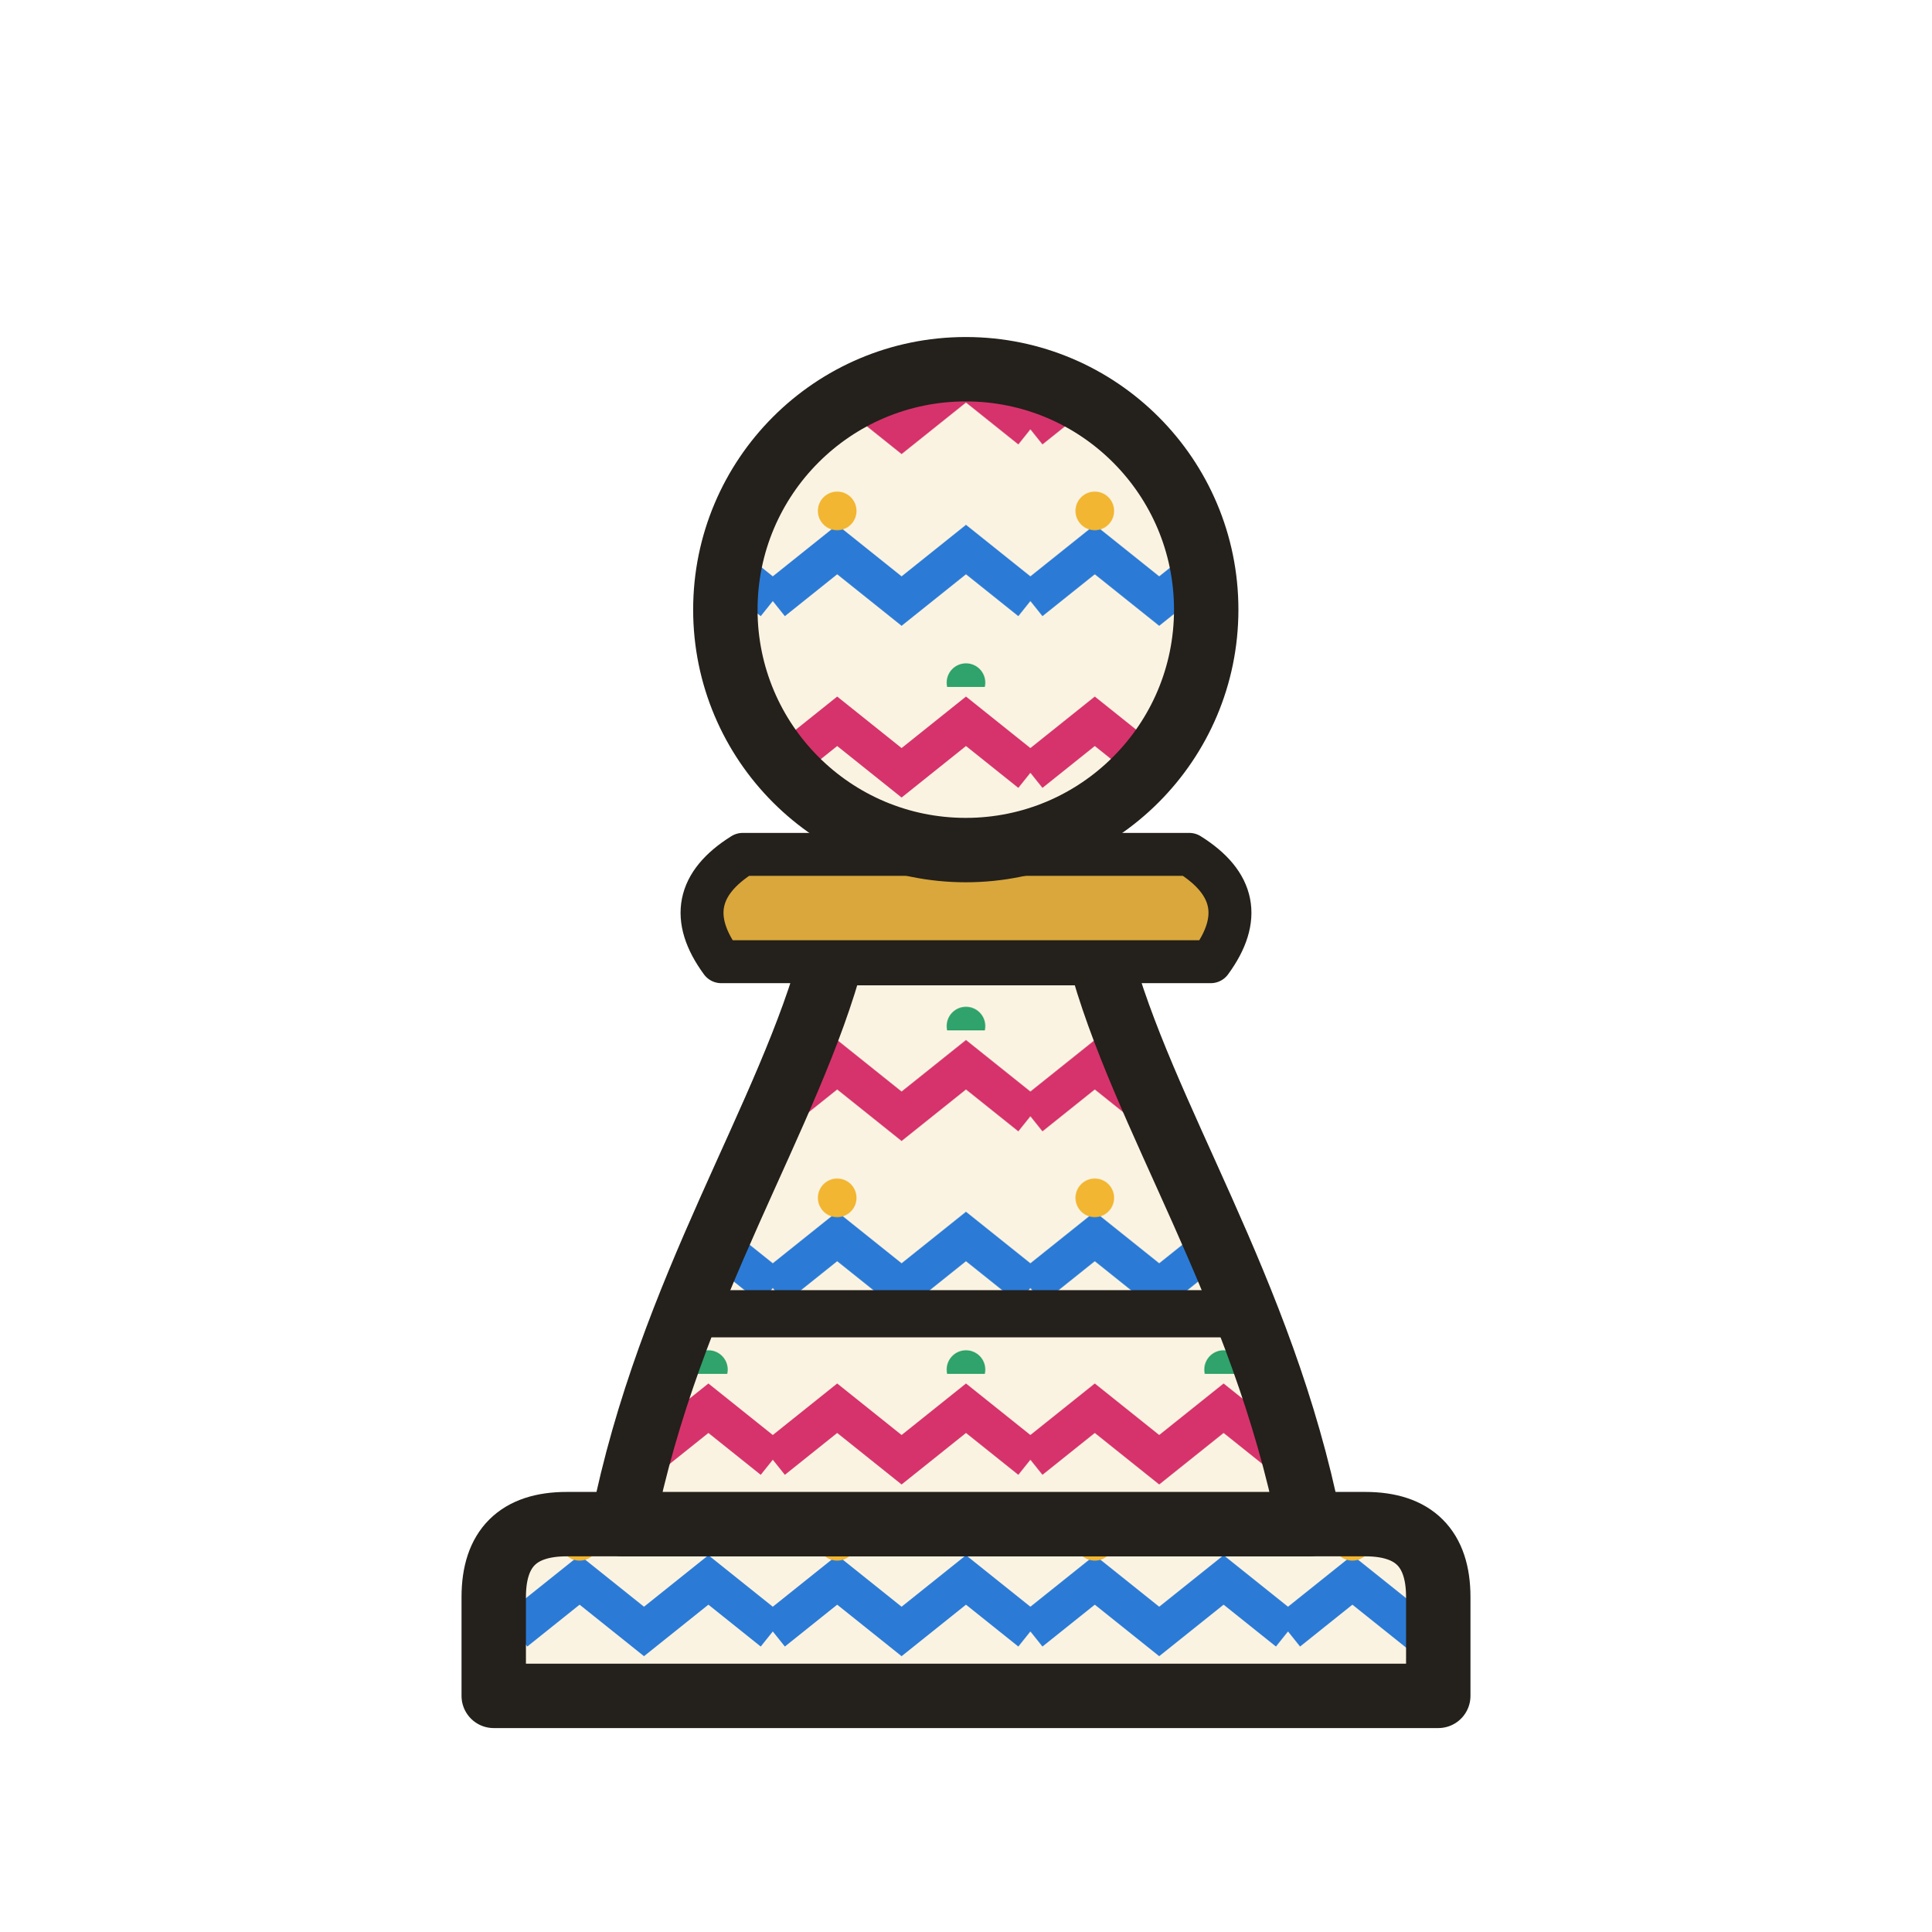
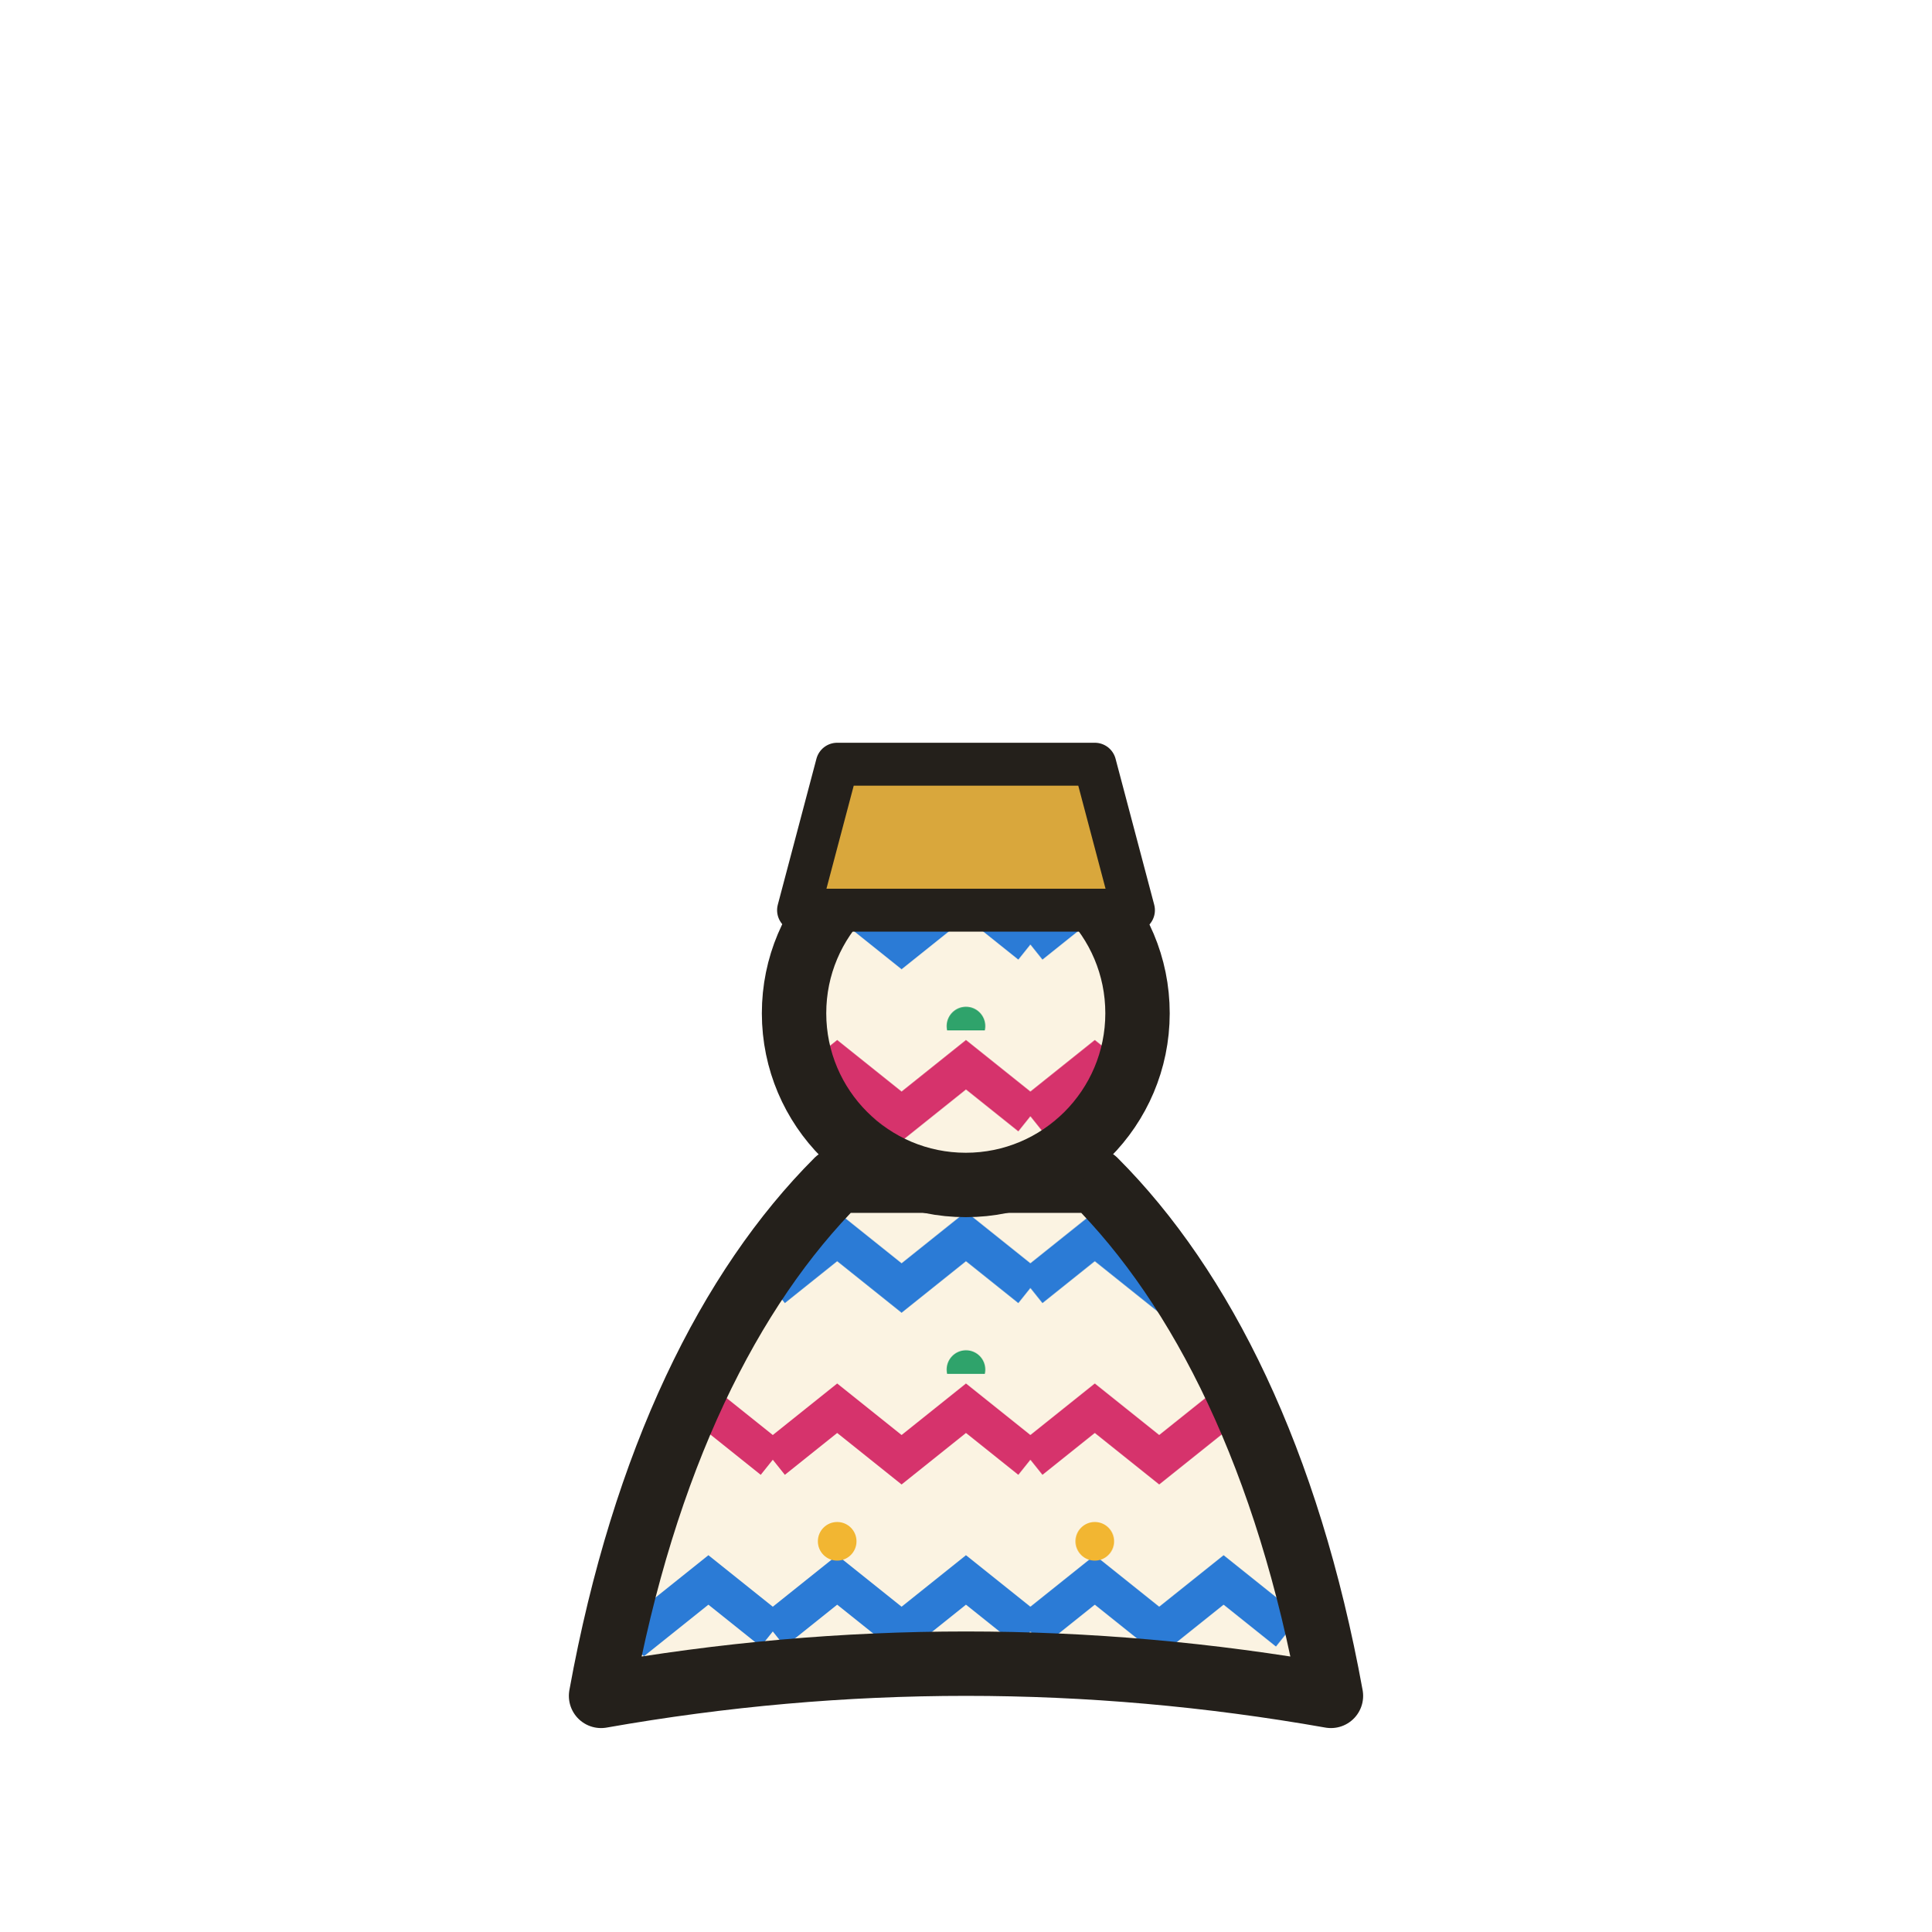
<svg xmlns="http://www.w3.org/2000/svg" width="45" height="45" viewBox="0 0 45 45">
  <defs>
    <pattern id="p" width="6" height="8" patternUnits="userSpaceOnUse">
      <rect width="6" height="8" fill="#fbf3e2" />
      <path d="M0 2L1.5 0.8L3 2L4.5 0.8L6 2" fill="none" stroke="#d6336c" stroke-width="0.9" />
      <path d="M0 6L1.5 4.8L3 6L4.5 4.8L6 6" fill="none" stroke="#2b7bd6" stroke-width="0.9" />
      <circle cx="1.5" cy="3.9" r="0.45" fill="#f2b632" />
      <circle cx="4.5" cy="7.9" r="0.45" fill="#2fa36b" />
    </pattern>
  </defs>
  <g stroke-width="1.5" stroke-linecap="round" stroke-linejoin="round">
-     <path d="M11.5 39.5H33.5V37.2Q33.5 35.5 31.8 35.5H13.2Q11.5 35.5 11.5 37.2Z" fill="url(#p)" stroke="#24201b" />
-     <path d="M14.5 35.5C15.6 30 18.4 26 19.4 22.2H25.6C26.6 26 29.4 30 30.5 35.5Z" fill="url(#p)" stroke="#24201b" />
-     <path d="M16.8 22.4H28.2Q29.3 20.9 27.7 19.9H17.3Q15.7 20.9 16.8 22.4Z" fill="#d9a73c" stroke="#24201b" stroke-width="1" />
-     <path d="M22.5 8.6A5.6 5.6 0 1 1 22.49 8.6Z" fill="url(#p)" stroke="#24201b" />
-     <path d="M16.4 30.6H28.6" fill="none" stroke="#24201b" stroke-width="1.1" />
+     <path d="M14 39.5C15 34 17 30 19.5 27.5H25.5C28 30 30 34 31 39.5Q22.5 38 14 39.5Z" fill="url(#p)" stroke="#24201b" />
+     <path d="M22.5 19.6A4 4 0 1 1 22.49 19.6Z" fill="url(#p)" stroke="#24201b" />
+     <path d="M18.6 21.2L19.5 17.8H25.5L26.4 21.2Z" fill="#d9a73c" stroke="#24201b" stroke-width="1" />
  </g>
</svg>
